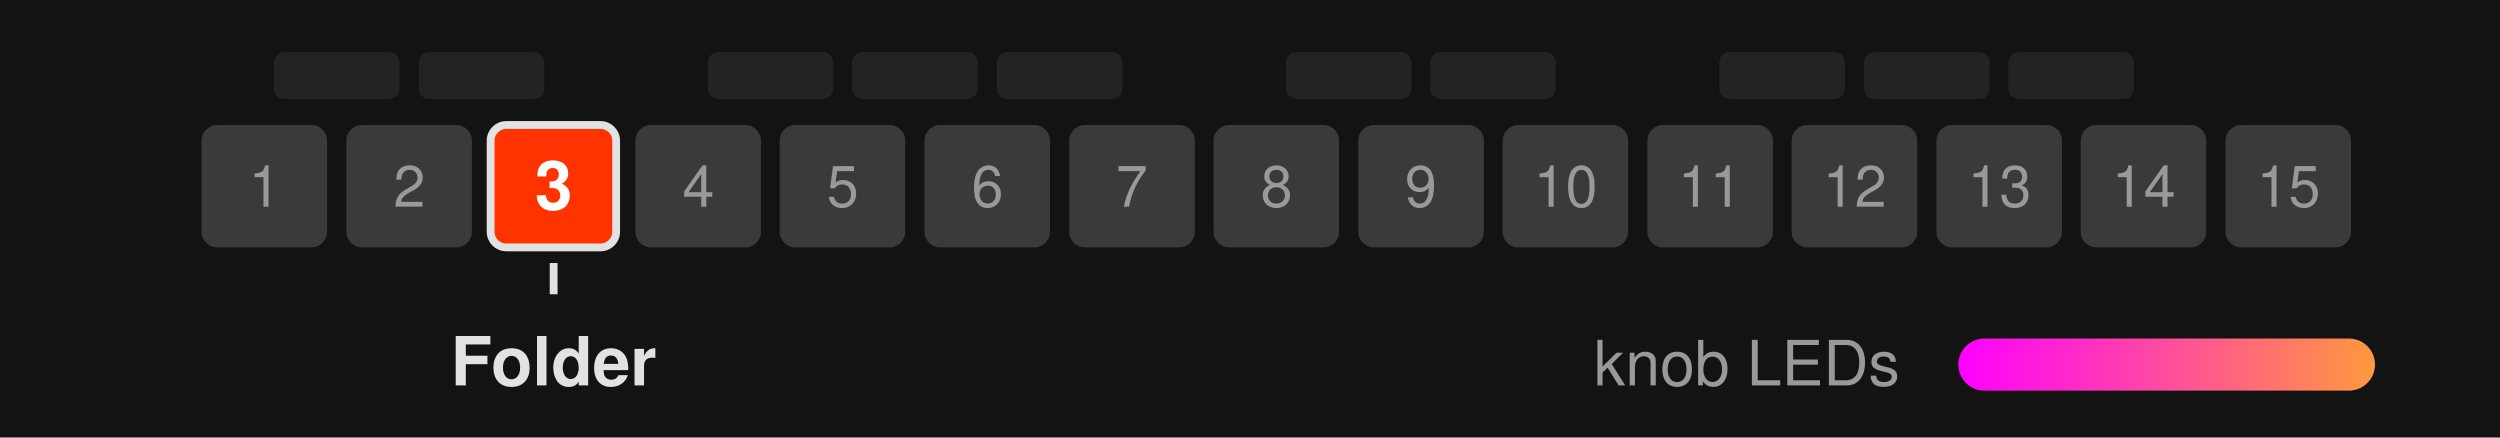
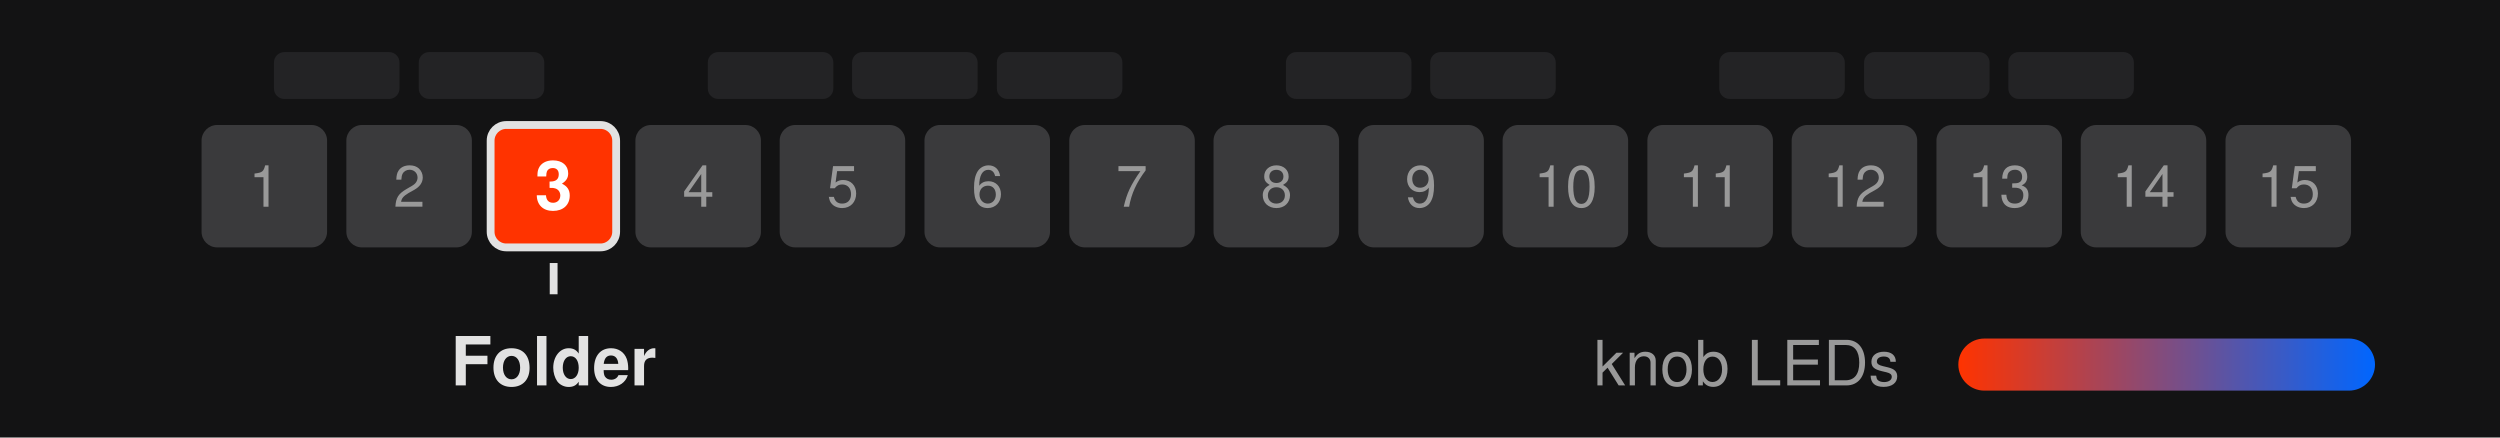
<svg xmlns="http://www.w3.org/2000/svg" viewBox="0 0 480 84" width="480" height="84" role="img" aria-labelledby="title desc">
  <style>svg{font-size:13px}text{font-family:'Hanken Grotesk', Helvetica, Arial, sans-serif;fill:#e2e2e2;text-anchor:middle}.as{text-anchor:start}.ae{text-anchor:end}.m{fill:#999999}.gt{fill:#131314}.b{fill:none;stroke:#e2e2e2;stroke-width:1.5}.ba{fill:none;stroke:#c4708a;stroke-width:2}.la{fill:none;stroke:#c4708a;stroke-width:2.5}.ls{fill:none;stroke:#e2e2e2;stroke-width:1.5}.lc{fill:none;stroke:#999999;stroke-width:1.5;stroke-dasharray:5 4}.da{fill:#c4708a}.ds{fill:#e2e2e2}.sw{stroke:#c4708a;stroke-width:2.5;stroke-linecap:round}.g{fill:#c4708a}.wk{fill:#e2e2e2;stroke:#131314;stroke-width:1}.dk{fill:#39393a;stroke:#e2e2e2;stroke-width:1.2}.sk{fill:#c4708a;stroke:#e2e2e2;stroke-width:1.2}.led{fill:none;stroke:#999999;stroke-width:1}</style>
  <defs>
    <marker id="ma" viewBox="0 0 10 10" refX="9" refY="5" markerWidth="9" markerHeight="9" markerUnits="userSpaceOnUse" orient="auto">
      <path d="M0,0L10,5L0,10z" fill="#c4708a" />
    </marker>
    <marker id="ms" viewBox="0 0 10 10" refX="9" refY="5" markerWidth="9" markerHeight="9" markerUnits="userSpaceOnUse" orient="auto">
      <path d="M0,0L10,5L0,10z" fill="#e2e2e2" />
    </marker>
    <marker id="mc" viewBox="0 0 10 10" refX="9" refY="5" markerWidth="9" markerHeight="9" markerUnits="userSpaceOnUse" orient="auto">
      <path d="M0,0L10,5L0,10z" fill="#999999" />
    </marker>
    <linearGradient id="k3">
-       <stop offset="0" stop-color="#ff00ff" />
-       <stop offset="1" stop-color="#ff993d" />
+       <stop offset="0" stop-color="#ff3300" />
+       <stop offset="1" stop-color="#0066ff" />
    </linearGradient>
  </defs>
  <rect width="480" height="84" fill="#131314" />
  <rect x="52.6" y="10" width="24.1" height="9" rx="2" fill="#232325" />
  <rect x="80.4" y="10" width="24.1" height="9" rx="2" fill="#232325" />
  <rect x="135.9" y="10" width="24.1" height="9" rx="2" fill="#232325" />
  <rect x="163.6" y="10" width="24.1" height="9" rx="2" fill="#232325" />
  <rect x="191.4" y="10" width="24.1" height="9" rx="2" fill="#232325" />
  <rect x="246.9" y="10" width="24.1" height="9" rx="2" fill="#232325" />
  <rect x="274.6" y="10" width="24.1" height="9" rx="2" fill="#232325" />
  <rect x="330.1" y="10" width="24.1" height="9" rx="2" fill="#232325" />
  <rect x="357.9" y="10" width="24.1" height="9" rx="2" fill="#232325" />
  <rect x="385.6" y="10" width="24.1" height="9" rx="2" fill="#232325" />
  <rect x="38.7" y="24" width="24.1" height="23.5" rx="3" fill="#3a3a3c" />
  <text x="50.8" y="39.7" font-size="11" style="fill:#999999">1</text>
  <rect x="66.5" y="24" width="24.1" height="23.5" rx="3" fill="#3a3a3c" />
  <text x="78.6" y="39.7" font-size="11" style="fill:#999999">2</text>
  <rect x="94.2" y="24" width="24.1" height="23.5" rx="3" fill="#ff3300" stroke="#e2e2e2" stroke-width="1.5" />
  <text x="106.3" y="40.2" font-size="13" font-weight="bold" style="fill:#ffffff">3</text>
  <rect x="122" y="24" width="24.1" height="23.5" rx="3" fill="#3a3a3c" />
  <text x="134.1" y="39.7" font-size="11" style="fill:#999999">4</text>
  <rect x="149.7" y="24" width="24.1" height="23.5" rx="3" fill="#3a3a3c" />
  <text x="161.8" y="39.7" font-size="11" style="fill:#999999">5</text>
  <rect x="177.5" y="24" width="24.1" height="23.5" rx="3" fill="#3a3a3c" />
  <text x="189.6" y="39.7" font-size="11" style="fill:#999999">6</text>
  <rect x="205.3" y="24" width="24.1" height="23.5" rx="3" fill="#3a3a3c" />
  <text x="217.3" y="39.7" font-size="11" style="fill:#999999">7</text>
  <rect x="233" y="24" width="24.1" height="23.5" rx="3" fill="#3a3a3c" />
  <text x="245.1" y="39.7" font-size="11" style="fill:#999999">8</text>
  <rect x="260.8" y="24" width="24.1" height="23.5" rx="3" fill="#3a3a3c" />
  <text x="272.8" y="39.7" font-size="11" style="fill:#999999">9</text>
  <rect x="288.5" y="24" width="24.1" height="23.5" rx="3" fill="#3a3a3c" />
  <text x="300.6" y="39.7" font-size="11" style="fill:#999999">10</text>
  <rect x="316.3" y="24" width="24.1" height="23.5" rx="3" fill="#3a3a3c" />
  <text x="328.3" y="39.7" font-size="11" style="fill:#999999">11</text>
  <rect x="344" y="24" width="24.1" height="23.5" rx="3" fill="#3a3a3c" />
  <text x="356.1" y="39.7" font-size="11" style="fill:#999999">12</text>
  <rect x="371.8" y="24" width="24.1" height="23.5" rx="3" fill="#3a3a3c" />
  <text x="383.9" y="39.7" font-size="11" style="fill:#999999">13</text>
  <rect x="399.5" y="24" width="24.1" height="23.5" rx="3" fill="#3a3a3c" />
  <text x="411.6" y="39.7" font-size="11" style="fill:#999999">14</text>
  <rect x="427.3" y="24" width="24.1" height="23.5" rx="3" fill="#3a3a3c" />
  <text x="439.4" y="39.7" font-size="11" style="fill:#999999">15</text>
  <text x="106.3" y="74" class="t" font-weight="bold">Folder</text>
  <path d="M106.3,50.5v6" stroke="#e2e2e2" stroke-width="1.5" />
  <text x="306" y="74" class="m as" font-size="12">knob LEDs</text>
  <rect x="376" y="65" width="80" height="10" rx="5" fill="url(#k3)" />
</svg>
